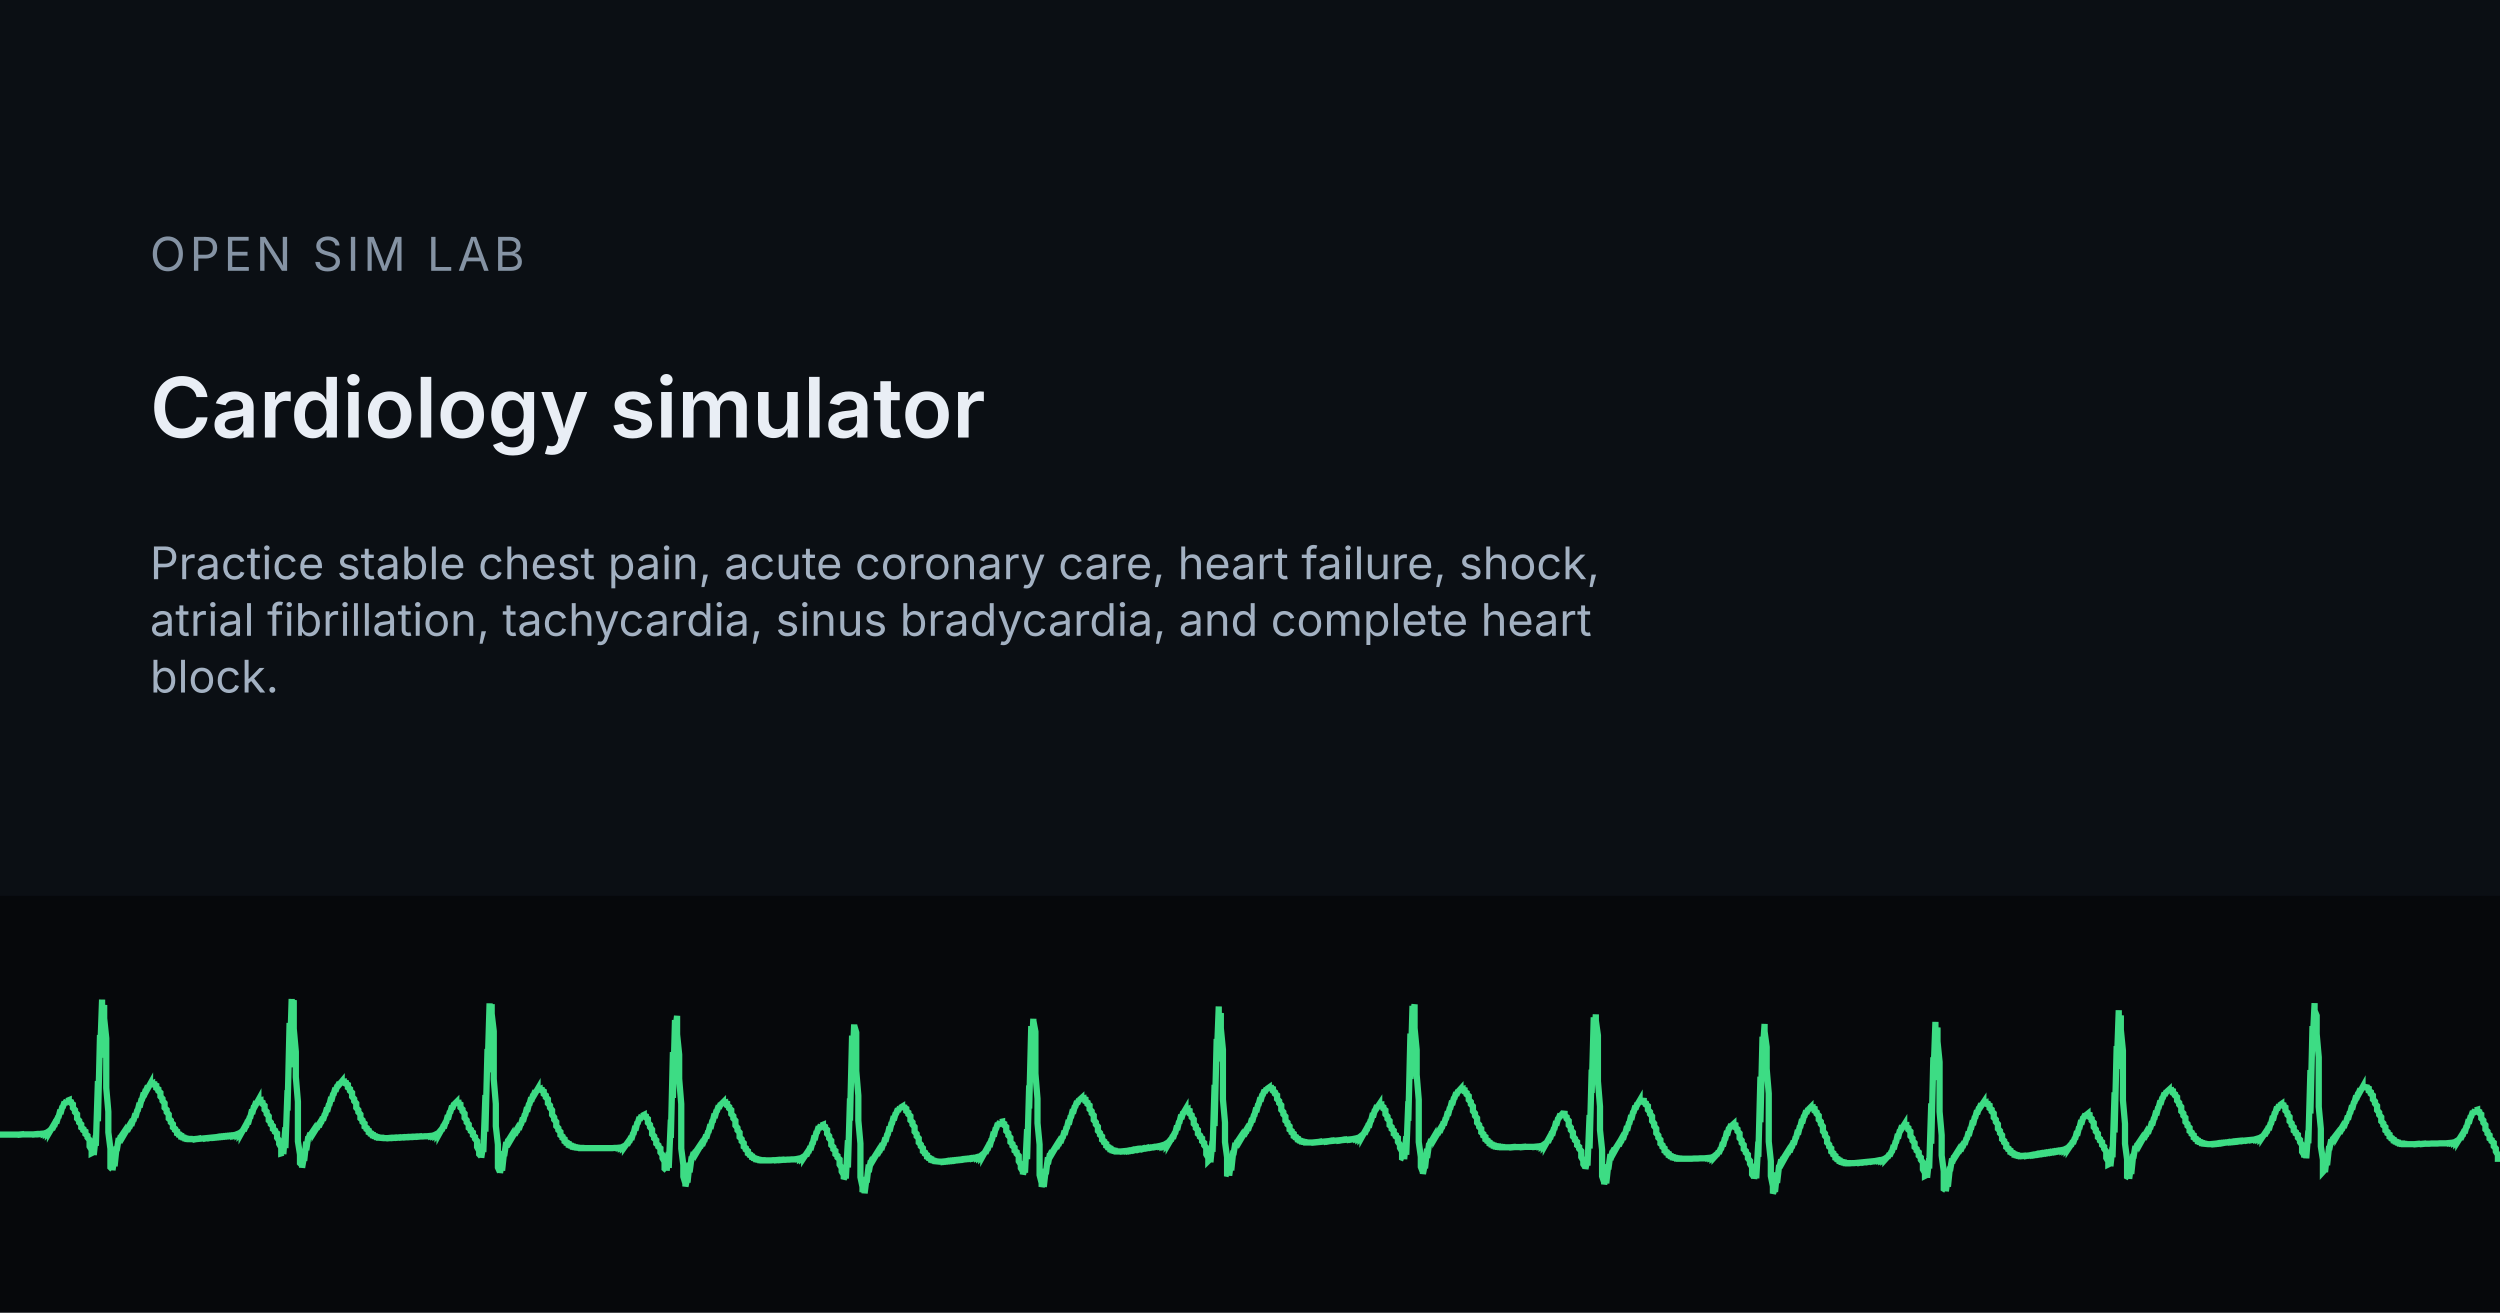
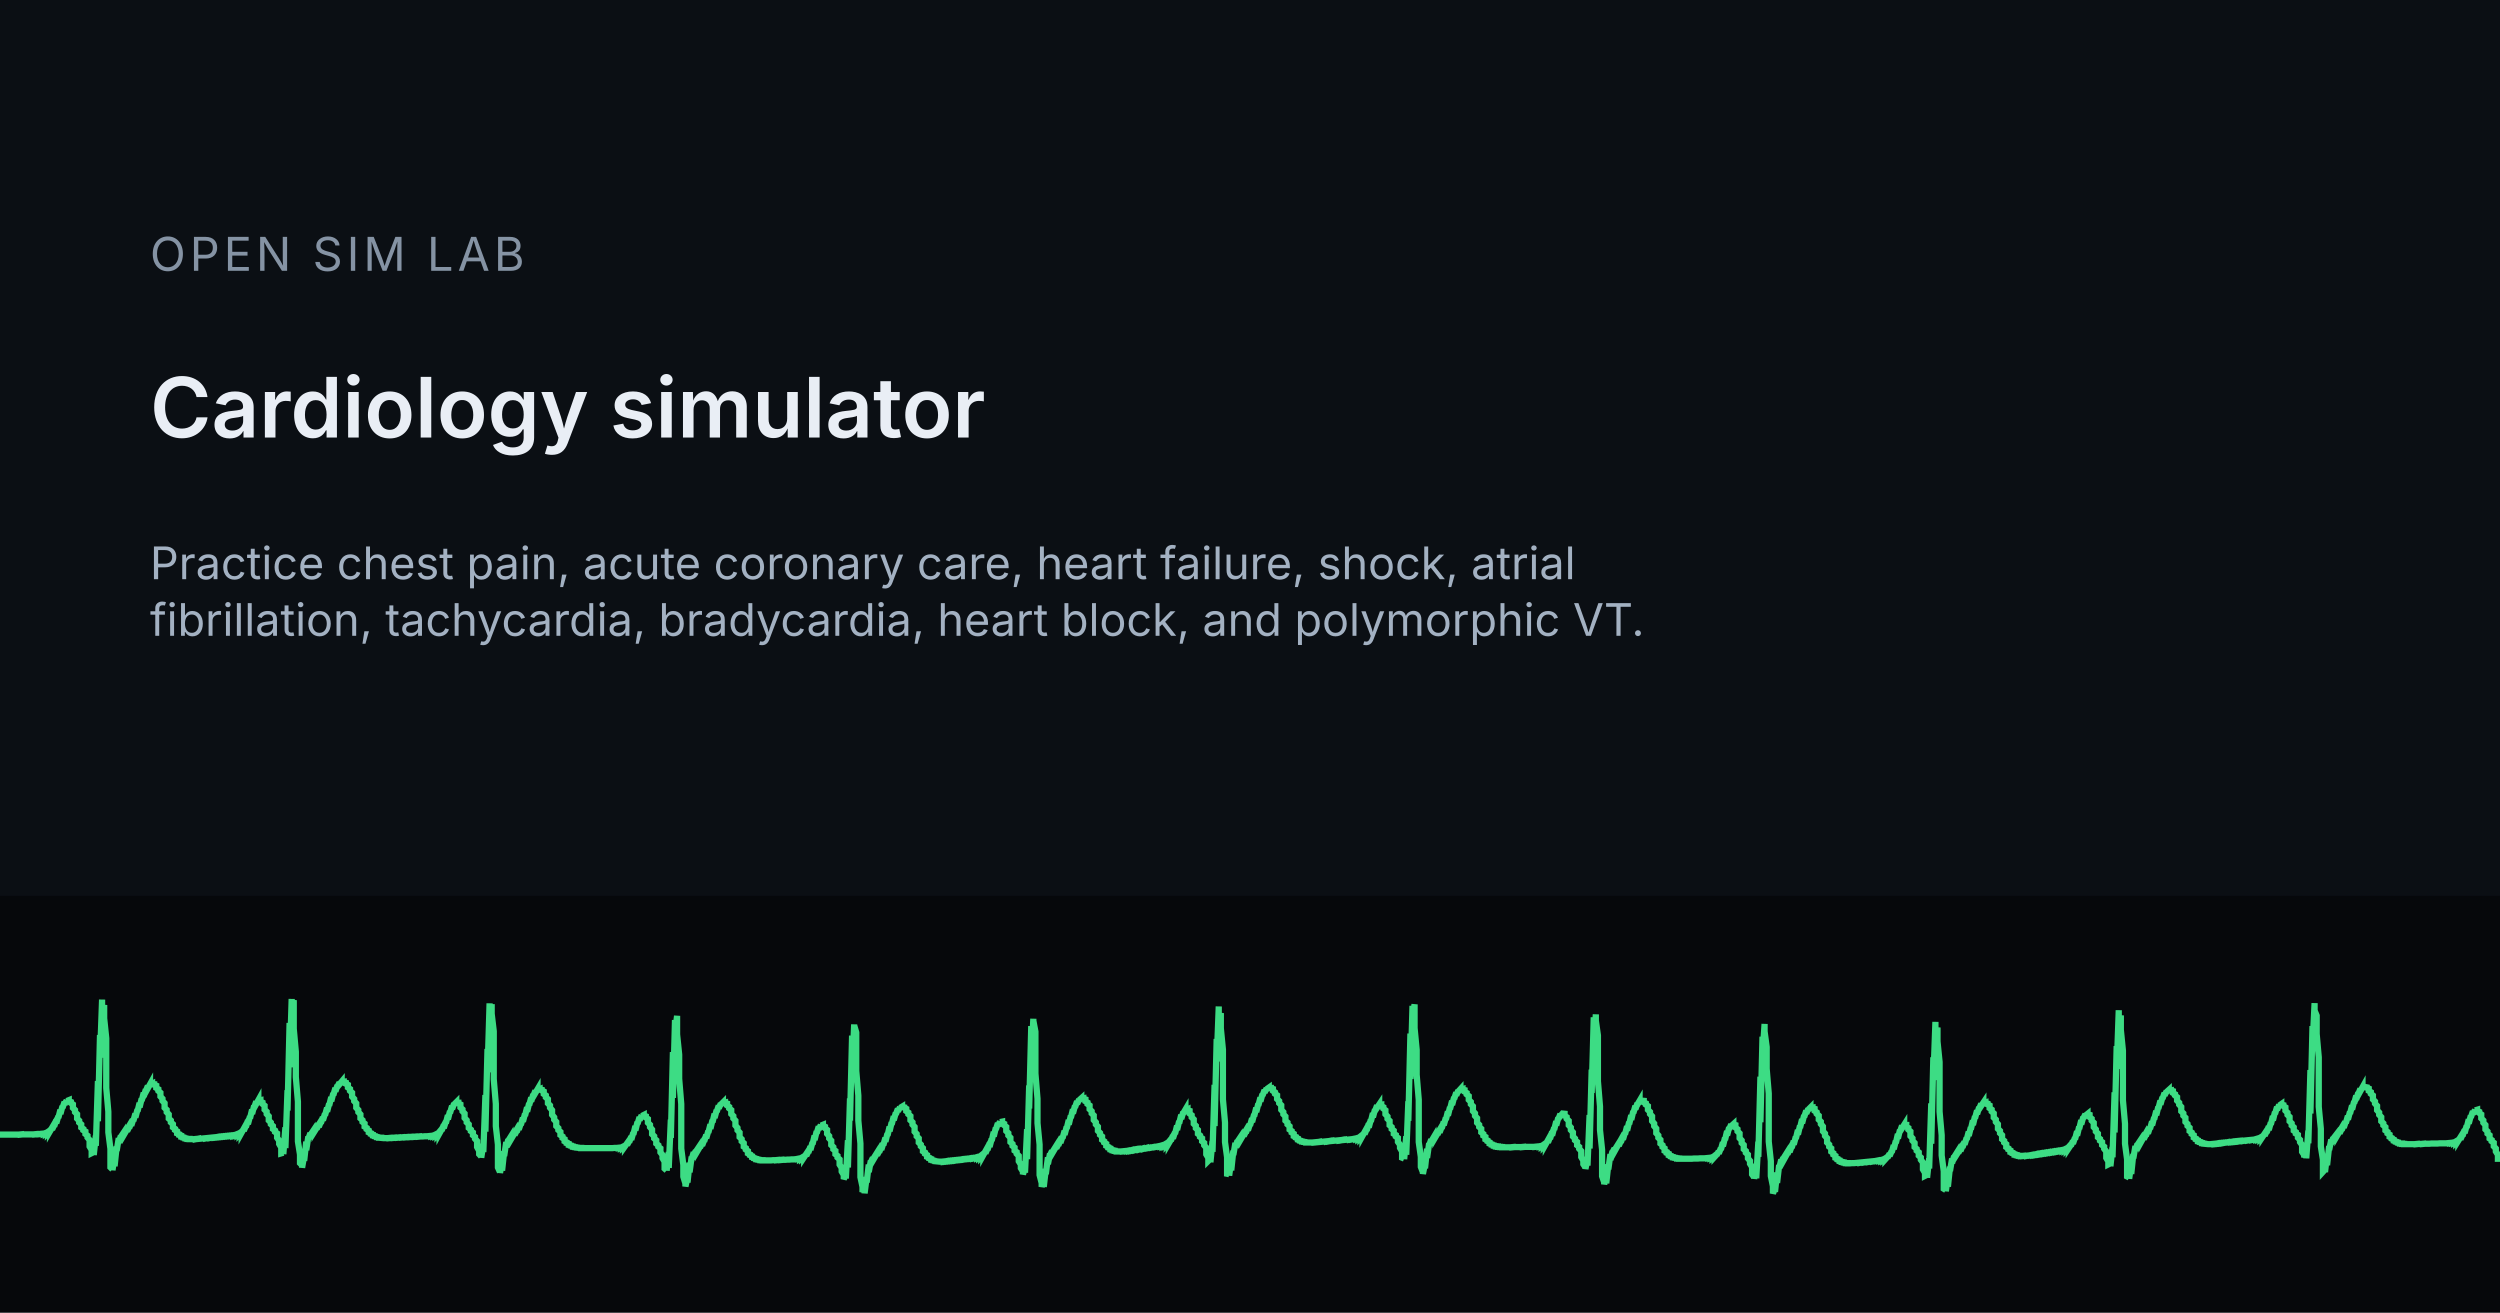
<svg xmlns="http://www.w3.org/2000/svg" width="1200" height="630" viewBox="0 0 1200 630">
  <rect width="1200" height="630" fill="#0B0F14" />
  <rect x="0" y="430" width="1200" height="200" fill="#06080B" />
  <g transform="translate(0 455)">
    <path d="M0 89.6 L0 89.6 L1 89.6 L1 89.6 L2 89.6 L2 89.6 L3 89.6 L3 89.6 L4 89.6 L4 89.6 L5 89.6 L5 89.6 L6 89.6 L6 89.6 L7 89.6 L7 89.6 L8 89.6 L8 89.6 L9 89.6 L9 89.6 L10 89.5 L10 89.6 L11 89.5 L11 89.5 L12 89.5 L12 89.5 L13 89.5 L13 89.5 L14 89.5 L14 89.5 L15 89.5 L15 89.5 L16 89.5 L16 89.5 L17 89.4 L17 89.5 L18 89.4 L18 89.4 L19 89.3 L19 89.4 L20 89.3 L20 89.3 L21 89.1 L21 89.2 L22 88.8 L22 89.0 L23 88.3 L23 88.7 L24 87.6 L24 88.0 L25 86.3 L25 87.2 L26 85.0 L26 85.7 L27 82.6 L27 84.2 L28 80.7 L28 81.6 L29 77.7 L29 79.7 L30 75.9 L30 76.8 L31 73.9 L31 75.1 L32 73.2 L32 73.5 L33 73.1 L33 73.5 L34 73.9 L34 74.4 L35 75.1 L35 76.8 L36 77.8 L36 78.8 L37 79.8 L37 81.9 L38 82.9 L38 83.8 L39 84.7 L39 86.2 L40 86.9 L40 87.5 L41 88.1 L41 89.3 L42 90.1 L42 91.0 L43 92.2 L43 95.3 L44 97.0 L44 98.5 L45 98.0 L45 99.4 L46 90.1 L46 95.0 L47 63.9 L47 83.2 L48 41.8 L48 52.7 L49 24.8 L49 32.7 L50 27.4 L50 33.8 L51 43.4 L51 67.2 L52 78.6 L52 88.5 L53 96.4 L53 105.3 L54 106.3 L54 106.7 L55 99.9 L55 104.8 L56 95.3 L56 97.4 L57 91.3 L57 93.5 L58 90.2 L58 90.7 L59 89.2 L59 89.8 L60 88.4 L60 88.8 L61 87.1 L61 88.0 L62 85.9 L62 86.5 L63 83.9 L63 85.3 L64 82.2 L64 83.1 L65 79.5 L65 81.4 L66 77.5 L66 78.5 L67 74.4 L67 76.5 L68 72.3 L68 73.4 L69 69.5 L69 71.4 L70 67.9 L70 68.7 L71 66.2 L71 67.3 L72 65.5 L72 65.7 L73 65.2 L73 65.3 L74 65.4 L74 65.7 L75 66.1 L75 67.2 L76 67.8 L76 68.6 L77 69.5 L77 71.3 L78 72.4 L78 73.4 L79 74.5 L79 76.7 L80 77.7 L80 78.8 L81 79.9 L81 81.9 L82 82.8 L82 83.7 L83 84.6 L83 86.1 L84 86.8 L84 87.4 L85 88.0 L85 89.0 L86 89.4 L86 89.8 L87 90.1 L87 90.7 L88 90.9 L88 91.1 L89 91.3 L89 91.5 L90 91.6 L90 91.7 L91 91.7 L91 91.8 L92 91.8 L92 91.8 L93 91.8 L93 91.8 L94 91.7 L94 91.8 L95 91.6 L95 91.7 L96 91.6 L96 91.6 L97 91.5 L97 91.5 L98 91.4 L98 91.4 L99 91.3 L99 91.4 L100 91.2 L100 91.2 L101 91.1 L101 91.2 L102 91.0 L102 91.0 L103 90.9 L103 91.0 L104 90.8 L104 90.9 L105 90.7 L105 90.8 L106 90.6 L106 90.7 L107 90.5 L107 90.6 L108 90.4 L108 90.5 L109 90.3 L109 90.4 L110 90.2 L110 90.3 L111 90.1 L111 90.2 L112 90.0 L112 90.1 L113 89.7 L113 89.9 L114 89.5 L114 89.6 L115 88.9 L115 89.3 L116 88.2 L116 88.6 L117 86.8 L117 87.8 L118 85.4 L118 86.1 L119 82.8 L119 84.6 L120 80.8 L120 81.8 L121 77.6 L121 79.7 L122 75.7 L122 76.6 L123 73.7 L123 74.9 L124 73.1 L124 73.3 L125 73.1 L125 73.7 L126 74.2 L126 74.9 L127 75.7 L127 77.6 L128 78.6 L128 79.7 L129 80.8 L129 82.8 L130 83.8 L130 84.6 L131 85.5 L131 86.9 L132 87.6 L132 88.3 L133 89.0 L133 91.1 L134 92.5 L134 94.1 L135 95.8 L135 98.6 L136 98.3 L136 99.0 L137 86.1 L137 96.1 L138 68.3 L138 78.1 L139 36.0 L139 57.3 L140 24.5 L140 28.4 L141 25.1 L141 38.8 L142 49.9 L142 62.0 L143 73.8 L143 92.9 L144 99.2 L144 103.3 L145 104.3 L145 105.5 L146 99.7 L146 102.2 L147 93.0 L147 97.1 L148 90.5 L148 91.6 L149 88.9 L149 89.8 L150 88.3 L150 88.6 L151 87.3 L151 88.0 L152 86.4 L152 86.9 L153 84.8 L153 85.9 L154 83.5 L154 84.2 L155 81.2 L155 82.8 L156 79.5 L156 80.4 L157 76.7 L157 78.6 L158 74.7 L158 75.7 L159 71.6 L159 73.6 L160 69.7 L160 70.7 L161 67.2 L161 68.9 L162 65.9 L162 66.5 L163 64.6 L163 65.4 L164 64.2 L164 64.3 L165 64.2 L165 64.4 L166 64.7 L166 65.2 L167 65.7 L167 67.0 L168 67.7 L168 68.6 L169 69.5 L169 71.4 L170 72.5 L170 73.5 L171 74.6 L171 76.7 L172 77.8 L172 78.8 L173 79.9 L173 81.8 L174 82.7 L174 83.5 L175 84.3 L175 85.8 L176 86.4 L176 87.0 L177 87.6 L177 88.5 L178 88.9 L178 89.3 L179 89.6 L179 90.1 L180 90.3 L180 90.5 L181 90.7 L181 90.9 L182 91.0 L182 91.1 L183 91.1 L183 91.2 L184 91.3 L184 91.3 L185 91.3 L185 91.3 L186 91.3 L186 91.3 L187 91.2 L187 91.3 L188 91.2 L188 91.2 L189 91.1 L189 91.2 L190 91.1 L190 91.1 L191 91.0 L191 91.1 L192 91.0 L192 91.0 L193 90.9 L193 91.0 L194 90.9 L194 90.9 L195 90.8 L195 90.9 L196 90.8 L196 90.8 L197 90.7 L197 90.8 L198 90.7 L198 90.7 L199 90.6 L199 90.7 L200 90.6 L200 90.6 L201 90.5 L201 90.6 L202 90.5 L202 90.5 L203 90.5 L203 90.5 L204 90.4 L204 90.4 L205 90.4 L205 90.4 L206 90.3 L206 90.3 L207 90.2 L207 90.3 L208 90.0 L208 90.1 L209 89.6 L209 89.9 L210 89.2 L210 89.4 L211 88.2 L211 88.9 L212 87.1 L212 87.7 L213 85.0 L213 86.5 L214 83.3 L214 84.2 L215 80.3 L215 82.3 L216 78.3 L216 79.3 L217 75.8 L217 77.4 L218 74.6 L218 75.1 L219 74.1 L219 74.3 L220 74.3 L220 74.6 L221 75.1 L221 76.6 L222 77.5 L222 78.4 L223 79.5 L223 81.6 L224 82.7 L224 83.7 L225 84.7 L225 86.4 L226 87.2 L226 87.9 L227 88.6 L227 89.9 L228 90.7 L228 91.6 L229 92.7 L229 95.6 L230 97.4 L230 99.0 L231 100.1 L231 100.7 L232 94.1 L232 98.0 L233 70.6 L233 88.2 L234 48.5 L234 59.7 L235 26.6 L235 38.3 L236 27.0 L236 31.6 L237 40.0 L237 63.0 L238 74.9 L238 85.6 L239 94.4 L239 105.4 L240 107.6 L240 108.0 L241 102.4 L241 106.9 L242 97.6 L242 99.9 L243 93.2 L243 95.7 L244 91.9 L244 92.5 L245 90.9 L245 91.5 L246 90.2 L246 90.6 L247 88.9 L247 89.8 L248 87.8 L248 88.4 L249 85.8 L249 87.2 L250 84.2 L250 85.0 L251 81.5 L251 83.4 L252 79.6 L252 80.6 L253 76.5 L253 78.6 L254 74.5 L254 75.5 L255 71.8 L255 73.6 L256 70.2 L256 71.0 L257 68.5 L257 69.6 L258 67.9 L258 68.2 L259 67.8 L259 67.9 L260 68.1 L260 68.4 L261 68.9 L261 70.1 L262 70.8 L262 71.7 L263 72.6 L263 74.6 L264 75.6 L264 76.7 L265 77.9 L265 80.1 L266 81.3 L266 82.4 L267 83.5 L267 85.5 L268 86.5 L268 87.4 L269 88.3 L269 89.8 L270 90.5 L270 91.2 L271 91.8 L271 92.8 L272 93.3 L272 93.7 L273 94.0 L273 94.6 L274 94.8 L274 95.0 L275 95.2 L275 95.5 L276 95.6 L276 95.7 L277 95.8 L277 95.9 L278 96.0 L278 96.0 L279 96.0 L279 96.1 L280 96.1 L280 96.1 L281 96.1 L281 96.1 L282 96.1 L282 96.1 L283 96.1 L283 96.1 L284 96.1 L284 96.1 L285 96.1 L285 96.1 L286 96.1 L286 96.1 L287 96.1 L287 96.1 L288 96.1 L288 96.1 L289 96.1 L289 96.1 L290 96.1 L290 96.1 L291 96.1 L291 96.1 L292 96.1 L292 96.1 L293 96.1 L293 96.1 L294 96.1 L294 96.1 L295 96.0 L295 96.0 L296 96.0 L296 96.0 L297 95.9 L297 96.0 L298 95.8 L298 95.9 L299 95.4 L299 95.7 L300 94.9 L300 95.2 L301 93.8 L301 94.6 L302 92.7 L302 93.3 L303 90.5 L303 92.1 L304 88.6 L304 89.6 L305 85.5 L305 87.6 L306 83.5 L306 84.5 L307 81.2 L307 82.7 L308 80.3 L308 80.7 L309 80.2 L309 80.4 L310 80.8 L310 81.4 L311 82.1 L311 83.9 L312 84.9 L312 86.0 L313 87.2 L313 89.4 L314 90.4 L314 91.4 L315 92.3 L315 93.9 L316 94.7 L316 95.4 L317 96.2 L317 98.1 L318 99.4 L318 100.9 L319 102.6 L319 105.9 L320 106.8 L320 106.9 L321 98.0 L321 105.6 L322 82.4 L322 91.2 L323 50.0 L323 72.0 L324 34.6 L324 40.8 L325 32.6 L325 41.5 L326 51.2 L326 62.8 L327 74.9 L327 96.3 L328 104.2 L328 109.8 L329 113.1 L329 114.5 L330 110.3 L330 112.6 L331 103.1 L331 107.7 L332 100.2 L332 101.4 L333 98.1 L333 99.3 L334 97.4 L334 97.8 L335 96.3 L335 97.1 L336 95.4 L336 95.9 L337 93.6 L337 94.9 L338 92.2 L338 92.9 L339 89.7 L339 91.4 L340 87.8 L340 88.7 L341 84.7 L341 86.8 L342 82.6 L342 83.7 L343 79.6 L343 81.6 L344 77.8 L344 78.7 L345 75.7 L345 77.0 L346 74.7 L346 75.2 L347 74.2 L347 74.4 L348 74.2 L348 74.4 L349 74.7 L349 75.6 L350 76.3 L350 77.0 L351 77.8 L351 79.7 L352 80.7 L352 81.8 L353 82.9 L353 85.2 L354 86.4 L354 87.5 L355 88.6 L355 90.8 L356 91.8 L356 92.8 L357 93.7 L357 95.4 L358 96.1 L358 96.8 L359 97.5 L359 98.6 L360 99.1 L360 99.5 L361 99.9 L361 100.5 L362 100.8 L362 101.0 L363 101.2 L363 101.5 L364 101.6 L364 101.7 L365 101.8 L365 101.9 L366 101.9 L366 102.0 L367 102.0 L367 102.0 L368 102.0 L368 102.0 L369 102.0 L369 102.0 L370 102.0 L370 102.0 L371 101.9 L371 101.9 L372 101.9 L372 101.9 L373 101.8 L373 101.9 L374 101.8 L374 101.8 L375 101.7 L375 101.8 L376 101.7 L376 101.7 L377 101.7 L377 101.7 L378 101.6 L378 101.6 L379 101.6 L379 101.6 L380 101.5 L380 101.5 L381 101.5 L381 101.5 L382 101.4 L382 101.4 L383 101.2 L383 101.3 L384 101.1 L384 101.2 L385 100.6 L385 100.9 L386 100.1 L386 100.4 L387 98.9 L387 99.8 L388 97.7 L388 98.3 L389 95.3 L389 97.0 L390 93.3 L390 94.3 L391 90.1 L391 92.2 L392 88.0 L392 89.0 L393 85.7 L393 87.1 L394 85.0 L394 85.3 L395 84.9 L395 85.3 L396 85.8 L396 86.5 L397 87.3 L397 89.2 L398 90.3 L398 91.4 L399 92.5 L399 94.6 L400 95.6 L400 96.6 L401 97.4 L401 99.0 L402 99.8 L402 100.6 L403 101.5 L403 104.0 L404 105.6 L404 107.3 L405 109.0 L405 111.0 L406 108.9 L406 110.7 L407 92.3 L407 105.4 L408 72.2 L408 82.9 L409 42.1 L409 60.9 L410 36.7 L410 37.2 L411 40.6 L411 59.0 L412 70.9 L412 82.9 L413 93.9 L413 110.0 L414 114.7 L414 117.2 L415 115.0 L415 117.8 L416 110.0 L416 112.6 L417 104.0 L417 107.6 L418 102.1 L418 102.9 L419 100.7 L419 101.5 L420 99.9 L420 100.3 L421 98.6 L421 99.5 L422 97.5 L422 98.1 L423 95.5 L423 96.9 L424 93.8 L424 94.7 L425 91.1 L425 93.0 L426 89.0 L426 90.1 L427 85.8 L427 88.0 L428 83.7 L428 84.8 L429 80.8 L429 82.7 L430 79.1 L430 79.9 L431 77.2 L431 78.4 L432 76.5 L432 76.8 L433 76.2 L433 76.3 L434 76.5 L434 76.7 L435 77.2 L435 78.3 L436 79.0 L436 79.8 L437 80.7 L437 82.7 L438 83.7 L438 84.8 L439 85.9 L439 88.2 L440 89.3 L440 90.4 L441 91.4 L441 93.4 L442 94.4 L442 95.2 L443 96.1 L443 97.6 L444 98.2 L444 98.8 L445 99.4 L445 100.3 L446 100.7 L446 101.0 L447 101.3 L447 101.8 L448 102.0 L448 102.1 L449 102.3 L449 102.4 L450 102.5 L450 102.5 L451 102.6 L451 102.6 L452 102.6 L452 102.6 L453 102.5 L453 102.6 L454 102.4 L454 102.5 L455 102.3 L455 102.4 L456 102.2 L456 102.3 L457 102.1 L457 102.2 L458 102.0 L458 102.1 L459 101.9 L459 102.0 L460 101.8 L460 101.8 L461 101.6 L461 101.7 L462 101.5 L462 101.6 L463 101.4 L463 101.5 L464 101.3 L464 101.3 L465 101.1 L465 101.2 L466 101.0 L466 101.1 L467 100.9 L467 101.0 L468 100.7 L468 100.8 L469 100.5 L469 100.7 L470 100.2 L470 100.4 L471 99.6 L471 100.1 L472 99.0 L472 99.4 L473 97.6 L473 98.6 L474 96.3 L474 97.0 L475 93.7 L475 95.5 L476 91.6 L476 92.6 L477 88.3 L477 90.5 L478 86.3 L478 87.2 L479 84.1 L479 85.4 L480 83.4 L480 83.6 L481 83.4 L481 83.9 L482 84.4 L482 85.1 L483 85.9 L483 87.9 L484 88.9 L484 90.0 L485 91.1 L485 93.2 L486 94.1 L486 95.0 L487 95.8 L487 97.3 L488 98.0 L488 98.8 L489 99.8 L489 102.4 L490 104.0 L490 105.7 L491 107.3 L491 108.7 L492 105.6 L492 107.9 L493 87.0 L493 101.4 L494 66.0 L494 77.1 L495 37.5 L495 54.8 L496 34.0 L496 34.9 L497 40.2 L497 60.3 L498 72.4 L498 84.1 L499 94.4 L499 109.0 L500 112.9 L500 114.7 L501 111.2 L501 114.7 L502 106.1 L502 108.6 L503 100.5 L503 103.8 L504 98.7 L504 99.5 L505 97.4 L505 98.2 L506 96.6 L506 97.0 L507 95.3 L507 96.2 L508 94.2 L508 94.8 L509 92.2 L509 93.6 L510 90.6 L510 91.4 L511 87.8 L511 89.7 L512 85.8 L512 86.8 L513 82.6 L513 84.8 L514 80.5 L514 81.6 L515 77.5 L515 79.5 L516 75.7 L516 76.6 L517 73.6 L517 74.9 L518 72.7 L518 73.1 L519 72.2 L519 72.4 L520 72.2 L520 72.4 L521 72.7 L521 73.6 L522 74.2 L522 74.9 L523 75.6 L523 77.4 L524 78.4 L524 79.4 L525 80.4 L525 82.6 L526 83.7 L526 84.7 L527 85.8 L527 87.8 L528 88.8 L528 89.7 L529 90.5 L529 92.1 L530 92.8 L530 93.4 L531 94.0 L531 95.0 L532 95.5 L532 95.9 L533 96.2 L533 96.8 L534 97.0 L534 97.2 L535 97.3 L535 97.5 L536 97.6 L536 97.7 L537 97.7 L537 97.7 L538 97.7 L538 97.7 L539 97.6 L539 97.7 L540 97.6 L540 97.6 L541 97.4 L541 97.5 L542 97.3 L542 97.4 L543 97.1 L543 97.3 L544 97.0 L544 97.1 L545 96.8 L545 97.0 L546 96.7 L546 96.8 L547 96.6 L547 96.7 L548 96.4 L548 96.5 L549 96.3 L549 96.4 L550 96.1 L550 96.2 L551 96.0 L551 96.1 L552 95.9 L552 95.9 L553 95.7 L553 95.8 L554 95.6 L554 95.6 L555 95.4 L555 95.5 L556 95.3 L556 95.3 L557 95.0 L557 95.2 L558 94.9 L558 95.0 L559 94.4 L559 94.7 L560 94.0 L560 94.3 L561 93.1 L561 93.8 L562 92.1 L562 92.6 L563 90.1 L563 91.5 L564 88.4 L564 89.3 L565 85.3 L565 87.4 L566 83.1 L566 84.2 L567 80.1 L567 82.1 L568 78.7 L568 79.3 L569 77.6 L569 78.1 L570 77.6 L570 77.9 L571 78.2 L571 79.5 L572 80.3 L572 81.3 L573 82.3 L573 84.4 L574 85.4 L574 86.5 L575 87.4 L575 89.2 L576 90.0 L576 90.7 L577 91.4 L577 92.8 L578 93.6 L578 94.7 L579 95.9 L579 99.1 L580 100.8 L580 102.2 L581 101.2 L581 102.9 L582 92.7 L582 97.9 L583 65.7 L583 85.5 L584 43.7 L584 54.5 L585 28.1 L585 34.9 L586 31.3 L586 38.6 L587 48.8 L587 72.7 L588 83.8 L588 93.2 L589 100.5 L589 108.4 L590 108.6 L590 109.3 L591 101.8 L591 106.8 L592 97.3 L592 99.4 L593 93.6 L593 95.7 L594 92.5 L594 93.0 L595 91.5 L595 92.2 L596 90.7 L596 91.1 L597 89.4 L597 90.3 L598 88.2 L598 88.8 L599 86.1 L599 87.6 L600 84.5 L600 85.3 L601 81.8 L601 83.6 L602 79.8 L602 80.8 L603 76.7 L603 78.8 L604 74.7 L604 75.7 L605 71.8 L605 73.7 L606 70.1 L606 70.9 L607 68.2 L607 69.4 L608 67.4 L608 67.8 L609 67.1 L609 67.2 L610 67.2 L610 67.4 L611 67.7 L611 68.6 L612 69.3 L612 70.0 L613 70.7 L613 72.5 L614 73.5 L614 74.5 L615 75.5 L615 77.7 L616 78.8 L616 79.8 L617 80.9 L617 82.9 L618 83.8 L618 84.7 L619 85.6 L619 87.2 L620 87.9 L620 88.6 L621 89.2 L621 90.3 L622 90.7 L622 91.1 L623 91.5 L623 92.1 L624 92.4 L624 92.6 L625 92.8 L625 93.0 L626 93.1 L626 93.2 L627 93.3 L627 93.4 L628 93.4 L628 93.4 L629 93.4 L629 93.4 L630 93.4 L630 93.4 L631 93.3 L631 93.4 L632 93.3 L632 93.3 L633 93.1 L633 93.2 L634 93.1 L634 93.1 L635 93.0 L635 93.0 L636 92.9 L636 92.9 L637 92.8 L637 92.9 L638 92.7 L638 92.8 L639 92.6 L639 92.7 L640 92.6 L640 92.6 L641 92.5 L641 92.5 L642 92.4 L642 92.4 L643 92.3 L643 92.4 L644 92.2 L644 92.3 L645 92.1 L645 92.2 L646 92.1 L646 92.1 L647 92.0 L647 92.0 L648 91.9 L648 92.0 L649 91.8 L649 91.9 L650 91.7 L650 91.7 L651 91.4 L651 91.6 L652 91.2 L652 91.3 L653 90.5 L653 91.0 L654 89.9 L654 90.2 L655 88.4 L655 89.4 L656 87.0 L656 87.7 L657 84.4 L657 86.2 L658 82.4 L658 83.4 L659 79.3 L659 81.3 L660 77.5 L660 78.3 L661 75.6 L661 76.7 L662 75.2 L662 75.3 L663 75.2 L663 75.8 L664 76.4 L664 77.1 L665 77.9 L665 79.8 L666 80.9 L666 82.0 L667 83.0 L667 85.1 L668 86.0 L668 86.9 L669 87.7 L669 89.2 L670 89.8 L670 90.5 L671 91.2 L671 93.1 L672 94.5 L672 96.0 L673 97.7 L673 100.7 L674 101.1 L674 101.4 L675 90.4 L675 99.3 L676 73.6 L676 83.0 L677 41.1 L677 62.9 L678 27.8 L678 32.7 L679 27.1 L679 38.5 L680 49.0 L680 60.9 L681 72.9 L681 93.2 L682 100.3 L682 105.1 L683 107.7 L683 108.5 L684 103.4 L684 105.8 L685 96.4 L685 100.8 L686 93.7 L686 94.8 L687 91.9 L687 92.9 L688 91.2 L688 91.5 L689 90.1 L689 90.8 L690 89.1 L690 89.6 L691 87.3 L691 88.6 L692 85.9 L692 86.7 L693 83.4 L693 85.1 L694 81.5 L694 82.5 L695 78.5 L695 80.5 L696 76.4 L696 77.4 L697 73.4 L697 75.4 L698 71.6 L698 72.5 L699 69.4 L699 70.8 L700 68.4 L700 68.9 L701 67.8 L701 68.1 L702 67.8 L702 67.9 L703 68.2 L703 69.0 L704 69.6 L704 70.3 L705 71.1 L705 72.9 L706 73.9 L706 75.0 L707 76.0 L707 78.3 L708 79.4 L708 80.6 L709 81.7 L709 83.9 L710 84.9 L710 85.9 L711 86.8 L711 88.5 L712 89.3 L712 90.1 L713 90.7 L713 91.9 L714 92.4 L714 92.8 L715 93.3 L715 93.9 L716 94.2 L716 94.5 L717 94.7 L717 95.0 L718 95.1 L718 95.3 L719 95.3 L719 95.5 L720 95.5 L720 95.6 L721 95.6 L721 95.7 L722 95.7 L722 95.7 L723 95.7 L723 95.7 L724 95.7 L724 95.7 L725 95.7 L725 95.7 L726 95.6 L726 95.7 L727 95.6 L727 95.6 L728 95.6 L728 95.6 L729 95.6 L729 95.6 L730 95.6 L730 95.6 L731 95.5 L731 95.6 L732 95.5 L732 95.5 L733 95.5 L733 95.5 L734 95.5 L734 95.5 L735 95.5 L735 95.5 L736 95.5 L736 95.5 L737 95.4 L737 95.5 L738 95.4 L738 95.4 L739 95.2 L739 95.3 L740 95.0 L740 95.1 L741 94.4 L741 94.9 L742 93.8 L742 94.1 L743 92.3 L743 93.4 L744 90.9 L744 91.7 L745 88.3 L745 90.1 L746 86.2 L746 87.3 L747 83.2 L747 85.2 L748 81.4 L748 82.2 L749 79.7 L749 80.7 L750 79.5 L750 79.5 L751 79.6 L751 80.5 L752 81.2 L752 82.0 L753 83.0 L753 85.1 L754 86.2 L754 87.4 L755 88.5 L755 90.5 L756 91.5 L756 92.3 L757 93.1 L757 94.7 L758 95.5 L758 96.4 L759 97.5 L759 100.4 L760 102.1 L760 103.8 L761 105.3 L761 106.1 L762 101.4 L762 104.5 L763 80.2 L763 96.3 L764 58.4 L764 69.6 L765 33.3 L765 47.7 L766 31.9 L766 34.9 L767 42.0 L767 64.0 L768 76.1 L768 87.4 L769 96.9 L769 109.6 L770 112.5 L770 113.5 L771 108.9 L771 113.0 L772 103.9 L772 106.3 L773 99.0 L773 101.8 L774 97.5 L774 98.1 L775 96.2 L775 97.0 L776 95.4 L776 95.8 L777 94.0 L777 95.0 L778 92.7 L778 93.4 L779 90.4 L779 92.0 L780 88.6 L780 89.5 L781 85.6 L781 87.7 L782 83.5 L782 84.6 L783 80.3 L783 82.5 L784 78.3 L784 79.3 L785 75.8 L785 77.4 L786 74.5 L786 75.1 L787 73.4 L787 74.0 L788 73.3 L788 73.3 L789 73.4 L789 74.1 L790 74.6 L790 75.2 L791 75.9 L791 77.7 L792 78.7 L792 79.7 L793 80.8 L793 83.1 L794 84.3 L794 85.5 L795 86.7 L795 88.9 L796 90.0 L796 91.1 L797 92.1 L797 93.9 L798 94.7 L798 95.5 L799 96.2 L799 97.4 L800 97.9 L800 98.4 L801 98.8 L801 99.5 L802 99.8 L802 100.1 L803 100.3 L803 100.6 L804 100.7 L804 100.8 L805 100.9 L805 101.1 L806 101.1 L806 101.2 L807 101.2 L807 101.2 L808 101.2 L808 101.2 L809 101.2 L809 101.2 L810 101.2 L810 101.2 L811 101.2 L811 101.2 L812 101.2 L812 101.2 L813 101.1 L813 101.1 L814 101.1 L814 101.1 L815 101.1 L815 101.1 L816 101.0 L816 101.0 L817 101.0 L817 101.0 L818 101.0 L818 101.0 L819 100.9 L819 100.9 L820 100.8 L820 100.9 L821 100.7 L821 100.8 L822 100.4 L822 100.6 L823 99.8 L823 100.3 L824 99.2 L824 99.5 L825 97.6 L825 98.7 L826 96.1 L826 96.9 L827 93.3 L827 95.2 L828 91.1 L828 92.2 L829 87.9 L829 90.0 L830 86.1 L830 87.0 L831 84.7 L831 85.5 L832 84.6 L832 84.7 L833 85.0 L833 86.2 L834 87.0 L834 88.0 L835 89.0 L835 91.3 L836 92.4 L836 93.6 L837 94.6 L837 96.6 L838 97.5 L838 98.3 L839 99.2 L839 101.0 L840 102.2 L840 103.6 L841 105.2 L841 108.7 L842 110.1 L842 110.8 L843 105.6 L843 110.6 L844 93.0 L844 100.3 L845 61.8 L845 83.7 L846 42.6 L846 51.2 L847 36.5 L847 40.1 L848 47.6 L848 58.0 L849 69.9 L849 93.0 L850 102.3 L850 109.5 L851 114.4 L851 117.9 L852 115.3 L852 117.1 L853 107.8 L853 112.8 L854 104.2 L854 105.8 L855 101.6 L855 103.0 L856 100.7 L856 101.1 L857 99.5 L857 100.3 L858 98.5 L858 99.0 L859 96.7 L859 98.0 L860 95.2 L860 96.0 L861 92.6 L861 94.4 L862 90.6 L862 91.6 L863 87.4 L863 89.6 L864 85.3 L864 86.4 L865 82.2 L865 84.2 L866 80.3 L866 81.2 L867 78.1 L867 79.5 L868 77.2 L868 77.6 L869 76.6 L869 76.9 L870 76.7 L870 76.9 L871 77.2 L871 78.2 L872 78.9 L872 79.6 L873 80.5 L873 82.4 L874 83.4 L874 84.5 L875 85.7 L875 88.0 L876 89.1 L876 90.2 L877 91.3 L877 93.4 L878 94.4 L878 95.4 L879 96.2 L879 97.8 L880 98.5 L880 99.2 L881 99.8 L881 100.8 L882 101.2 L882 101.6 L883 101.9 L883 102.4 L884 102.6 L884 102.8 L885 102.9 L885 103.1 L886 103.2 L886 103.3 L887 103.3 L887 103.4 L888 103.4 L888 103.4 L889 103.3 L889 103.3 L890 103.3 L890 103.3 L891 103.2 L891 103.2 L892 103.1 L892 103.1 L893 103.0 L893 103.1 L894 102.9 L894 102.9 L895 102.8 L895 102.9 L896 102.7 L896 102.7 L897 102.6 L897 102.7 L898 102.5 L898 102.5 L899 102.4 L899 102.5 L900 102.3 L900 102.3 L901 102.1 L901 102.2 L902 102.0 L902 102.1 L903 101.8 L903 102.0 L904 101.5 L904 101.7 L905 101.0 L905 101.4 L906 100.3 L906 100.7 L907 98.8 L907 99.9 L908 97.5 L908 98.2 L909 94.7 L909 96.6 L910 92.6 L910 93.7 L911 89.3 L911 91.5 L912 87.3 L912 88.2 L913 85.3 L913 86.5 L914 84.9 L914 85.0 L915 85.0 L915 85.8 L916 86.4 L916 87.2 L917 88.1 L917 90.3 L918 91.4 L918 92.5 L919 93.6 L919 95.6 L920 96.5 L920 97.3 L921 98.1 L921 99.7 L922 100.6 L922 101.7 L923 103.0 L923 106.3 L924 108.0 L924 109.4 L925 108.9 L925 110.3 L926 101.0 L926 105.9 L927 74.6 L927 94.0 L928 52.5 L928 63.4 L929 35.5 L929 43.4 L930 38.2 L930 44.9 L931 54.8 L931 78.6 L932 89.9 L932 99.6 L933 107.2 L933 115.6 L934 116.2 L934 116.8 L935 109.6 L935 114.6 L936 105.0 L936 107.1 L937 101.1 L937 103.3 L938 99.9 L938 100.4 L939 98.8 L939 99.5 L940 97.9 L940 98.4 L941 96.4 L941 97.5 L942 95.1 L942 95.8 L943 92.9 L943 94.4 L944 91.1 L944 92.0 L945 88.2 L945 90.2 L946 86.1 L946 87.1 L947 82.8 L947 85.0 L948 80.8 L948 81.8 L949 78.0 L949 79.8 L950 76.4 L950 77.2 L951 74.8 L951 75.8 L952 74.3 L952 74.5 L953 74.2 L953 74.4 L954 74.7 L954 75.1 L955 75.6 L955 76.9 L956 77.6 L956 78.5 L957 79.4 L957 81.4 L958 82.4 L958 83.5 L959 84.6 L959 86.8 L960 87.8 L960 88.9 L961 89.9 L961 91.8 L962 92.6 L962 93.4 L963 94.2 L963 95.6 L964 96.2 L964 96.7 L965 97.2 L965 98.0 L966 98.3 L966 98.6 L967 98.9 L967 99.3 L968 99.4 L968 99.6 L969 99.7 L969 99.8 L970 99.8 L970 99.9 L971 99.8 L971 99.9 L972 99.8 L972 99.8 L973 99.7 L973 99.8 L974 99.6 L974 99.6 L975 99.4 L975 99.5 L976 99.3 L976 99.4 L977 99.1 L977 99.3 L978 99.0 L978 99.1 L979 98.8 L979 99.0 L980 98.7 L980 98.8 L981 98.5 L981 98.7 L982 98.4 L982 98.5 L983 98.2 L983 98.4 L984 98.1 L984 98.2 L985 97.9 L985 98.1 L986 97.8 L986 97.9 L987 97.6 L987 97.8 L988 97.5 L988 97.6 L989 97.3 L989 97.4 L990 97.1 L990 97.2 L991 96.7 L991 97.0 L992 96.3 L992 96.6 L993 95.5 L993 96.1 L994 94.6 L994 95.1 L995 92.7 L995 94.0 L996 91.0 L996 91.9 L997 88.0 L997 90.1 L998 85.8 L998 86.9 L999 82.7 L999 84.7 L1000 81.1 L1000 81.8 L1001 79.8 L1001 80.5 L1002 79.7 L1002 79.8 L1003 80.1 L1003 81.2 L1004 82.0 L1004 82.9 L1005 83.9 L1005 86.0 L1006 87.1 L1006 88.1 L1007 89.1 L1007 90.9 L1008 91.7 L1008 92.5 L1009 93.2 L1009 94.6 L1010 95.4 L1010 96.4 L1011 97.7 L1011 100.8 L1012 102.5 L1012 103.9 L1013 103.4 L1013 104.8 L1014 95.6 L1014 100.5 L1015 69.3 L1015 88.6 L1016 47.1 L1016 58.1 L1017 29.9 L1017 38.0 L1018 32.4 L1018 39.3 L1019 49.3 L1019 73.1 L1020 84.4 L1020 94.0 L1021 101.5 L1021 109.7 L1022 110.2 L1022 110.8 L1023 103.5 L1023 108.5 L1024 98.9 L1024 101.0 L1025 95.1 L1025 97.3 L1026 94.0 L1026 94.5 L1027 93.0 L1027 93.7 L1028 92.2 L1028 92.6 L1029 90.8 L1029 91.8 L1030 89.7 L1030 90.3 L1031 87.6 L1031 89.1 L1032 86.0 L1032 86.9 L1033 83.3 L1033 85.2 L1034 81.3 L1034 82.3 L1035 78.2 L1035 80.3 L1036 76.2 L1036 77.2 L1037 73.3 L1037 75.2 L1038 71.6 L1038 72.4 L1039 69.6 L1039 70.8 L1040 68.7 L1040 69.1 L1041 68.2 L1041 68.4 L1042 68.3 L1042 68.4 L1043 68.7 L1043 69.6 L1044 70.2 L1044 70.8 L1045 71.6 L1045 73.3 L1046 74.3 L1046 75.2 L1047 76.3 L1047 78.4 L1048 79.4 L1048 80.5 L1049 81.5 L1049 83.5 L1050 84.5 L1050 85.4 L1051 86.3 L1051 87.9 L1052 88.6 L1052 89.3 L1053 89.9 L1053 91.0 L1054 91.5 L1054 91.9 L1055 92.3 L1055 92.9 L1056 93.1 L1056 93.3 L1057 93.5 L1057 93.8 L1058 93.9 L1058 94.0 L1059 94.1 L1059 94.1 L1060 94.2 L1060 94.2 L1061 94.2 L1061 94.2 L1062 94.1 L1062 94.1 L1063 94.0 L1063 94.1 L1064 93.9 L1064 94.0 L1065 93.8 L1065 93.9 L1066 93.7 L1066 93.8 L1067 93.6 L1067 93.7 L1068 93.5 L1068 93.5 L1069 93.3 L1069 93.4 L1070 93.3 L1070 93.3 L1071 93.1 L1071 93.2 L1072 93.0 L1072 93.1 L1073 92.9 L1073 93.0 L1074 92.8 L1074 92.9 L1075 92.7 L1075 92.8 L1076 92.6 L1076 92.6 L1077 92.5 L1077 92.6 L1078 92.4 L1078 92.4 L1079 92.3 L1079 92.4 L1080 92.2 L1080 92.2 L1081 92.1 L1081 92.2 L1082 92.0 L1082 92.0 L1083 91.7 L1083 91.9 L1084 91.5 L1084 91.6 L1085 91.0 L1085 91.4 L1086 90.5 L1086 90.7 L1087 89.2 L1087 90.1 L1088 88.1 L1088 88.7 L1089 85.7 L1089 87.4 L1090 83.8 L1090 84.8 L1091 80.7 L1091 82.8 L1092 78.7 L1092 79.7 L1093 76.3 L1093 77.8 L1094 75.3 L1094 75.7 L1095 75.0 L1095 75.1 L1096 75.4 L1096 75.9 L1097 76.5 L1097 78.1 L1098 79.1 L1098 80.1 L1099 81.1 L1099 83.2 L1100 84.2 L1100 85.2 L1101 86.1 L1101 87.7 L1102 88.4 L1102 89.1 L1103 89.7 L1103 91.1 L1104 92.1 L1104 93.2 L1105 94.6 L1105 97.9 L1106 99.4 L1106 100.6 L1107 97.9 L1107 101.0 L1108 87.7 L1108 93.8 L1109 58.6 L1109 79.5 L1110 37.5 L1110 47.4 L1111 26.5 L1111 30.1 L1112 32.5 L1112 41.3 L1113 52.5 L1113 76.3 L1114 86.8 L1114 95.3 L1115 101.6 L1115 107.5 L1116 106.4 L1116 107.6 L1117 99.2 L1117 104.3 L1118 95.1 L1118 97.0 L1119 92.0 L1119 93.7 L1120 91.1 L1120 91.5 L1121 90.2 L1121 90.8 L1122 89.4 L1122 89.8 L1123 88.1 L1123 89.0 L1124 86.9 L1124 87.5 L1125 84.9 L1125 86.3 L1126 83.3 L1126 84.1 L1127 80.6 L1127 82.4 L1128 78.6 L1128 79.6 L1129 75.6 L1129 77.6 L1130 73.6 L1130 74.6 L1131 70.9 L1131 72.7 L1132 69.4 L1132 70.1 L1133 67.6 L1133 68.7 L1134 66.9 L1134 67.2 L1135 66.7 L1135 66.7 L1136 66.9 L1136 67.1 L1137 67.5 L1137 68.6 L1138 69.2 L1138 70.0 L1139 70.8 L1139 72.7 L1140 73.7 L1140 74.7 L1141 75.8 L1141 77.9 L1142 79.0 L1142 80.1 L1143 81.2 L1143 83.2 L1144 84.2 L1144 85.1 L1145 86.0 L1145 87.6 L1146 88.3 L1146 89.0 L1147 89.6 L1147 90.7 L1148 91.2 L1148 91.6 L1149 92.0 L1149 92.6 L1150 92.9 L1150 93.1 L1151 93.3 L1151 93.6 L1152 93.8 L1152 93.9 L1153 93.9 L1153 94.1 L1154 94.1 L1154 94.2 L1155 94.2 L1155 94.2 L1156 94.2 L1156 94.2 L1157 94.2 L1157 94.2 L1158 94.2 L1158 94.2 L1159 94.2 L1159 94.2 L1160 94.1 L1160 94.2 L1161 94.1 L1161 94.1 L1162 94.1 L1162 94.1 L1163 94.0 L1163 94.1 L1164 94.0 L1164 94.0 L1165 94.0 L1165 94.0 L1166 94.0 L1166 94.0 L1167 93.9 L1167 93.9 L1168 93.9 L1168 93.9 L1169 93.9 L1169 93.9 L1170 93.9 L1170 93.9 L1171 93.8 L1171 93.8 L1172 93.8 L1172 93.8 L1173 93.8 L1173 93.8 L1174 93.8 L1174 93.8 L1175 93.7 L1175 93.7 L1176 93.6 L1176 93.7 L1177 93.5 L1177 93.6 L1178 93.3 L1178 93.4 L1179 92.8 L1179 93.2 L1180 92.2 L1180 92.5 L1181 90.9 L1181 91.9 L1182 89.7 L1182 90.3 L1183 87.3 L1183 88.9 L1184 85.3 L1184 86.3 L1185 82.3 L1185 84.3 L1186 80.5 L1186 81.4 L1187 78.4 L1187 79.7 L1188 77.8 L1188 78.0 L1189 77.7 L1189 78.1 L1190 78.6 L1190 79.2 L1191 79.9 L1191 81.8 L1192 82.8 L1192 83.9 L1193 85.0 L1193 87.1 L1194 88.1 L1194 89.1 L1195 89.9 L1195 91.5 L1196 92.2 L1196 92.8 L1197 93.5 L1197 95.2 L1198 96.3 L1198 97.7 L1199 99.3 L1199 102.7" fill="none" stroke="#3DDC84" stroke-width="3" />
  </g>
  <text x="72" y="130" font-family="Inter, system-ui, sans-serif" font-size="22.4" letter-spacing="2" fill="#8593A4">OPEN SIM LAB</text>
  <text x="72" y="210" font-family="Inter, system-ui, sans-serif" font-size="40" font-weight="600" fill="#E9EEF5">Cardiology simulator</text>
-   <text x="72" y="278" font-family="Inter, system-ui, sans-serif" font-size="21.6" fill="#A3B1C2">Practice stable chest pain, acute coronary care, heart failure, shock,</text>
-   <text x="72" y="305.2" font-family="Inter, system-ui, sans-serif" font-size="21.6" fill="#A3B1C2">atrial fibrillation, tachycardia, sinus bradycardia, and complete heart</text>
-   <text x="72" y="332.4" font-family="Inter, system-ui, sans-serif" font-size="21.6" fill="#A3B1C2">block.</text>
+   <text x="72" y="278" font-family="Inter, system-ui, sans-serif" font-size="21.6" fill="#A3B1C2">Practice chest pain, acute coronary care, heart failure, shock, atrial</text>
+   <text x="72" y="305.2" font-family="Inter, system-ui, sans-serif" font-size="21.6" fill="#A3B1C2">fibrillation, tachycardia, bradycardia, heart block, and polymorphic VT.</text>
</svg>
